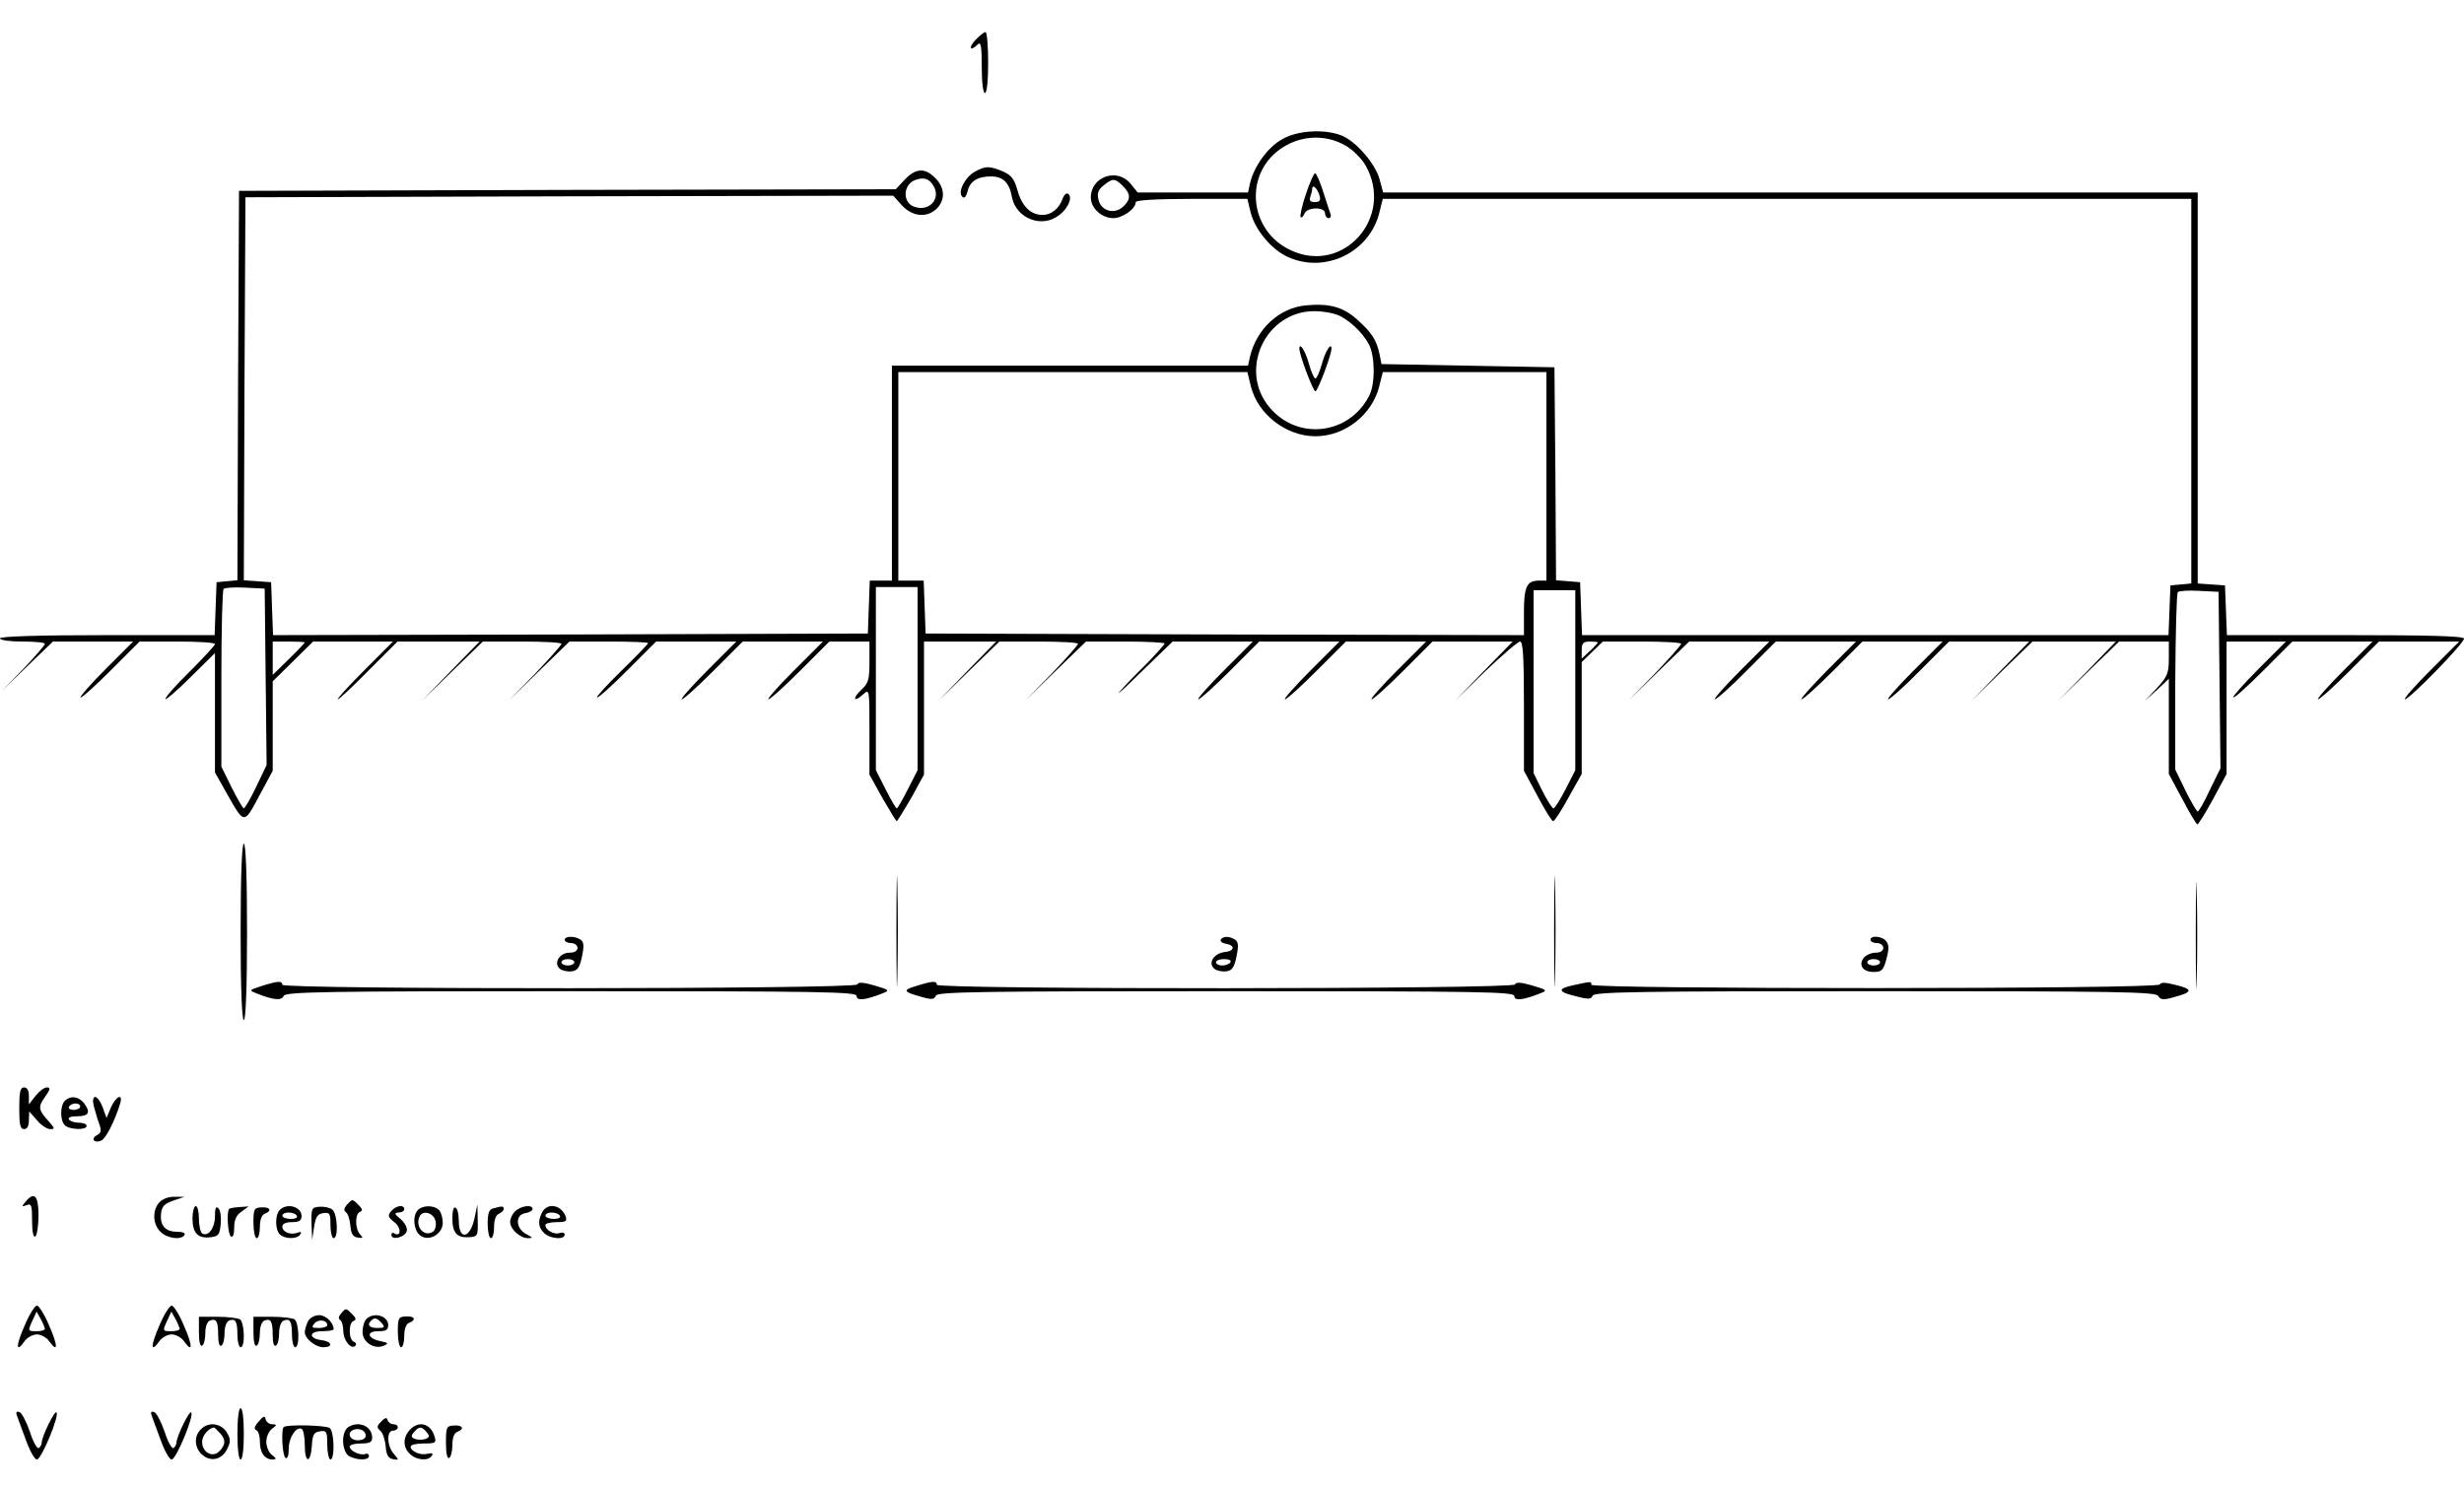
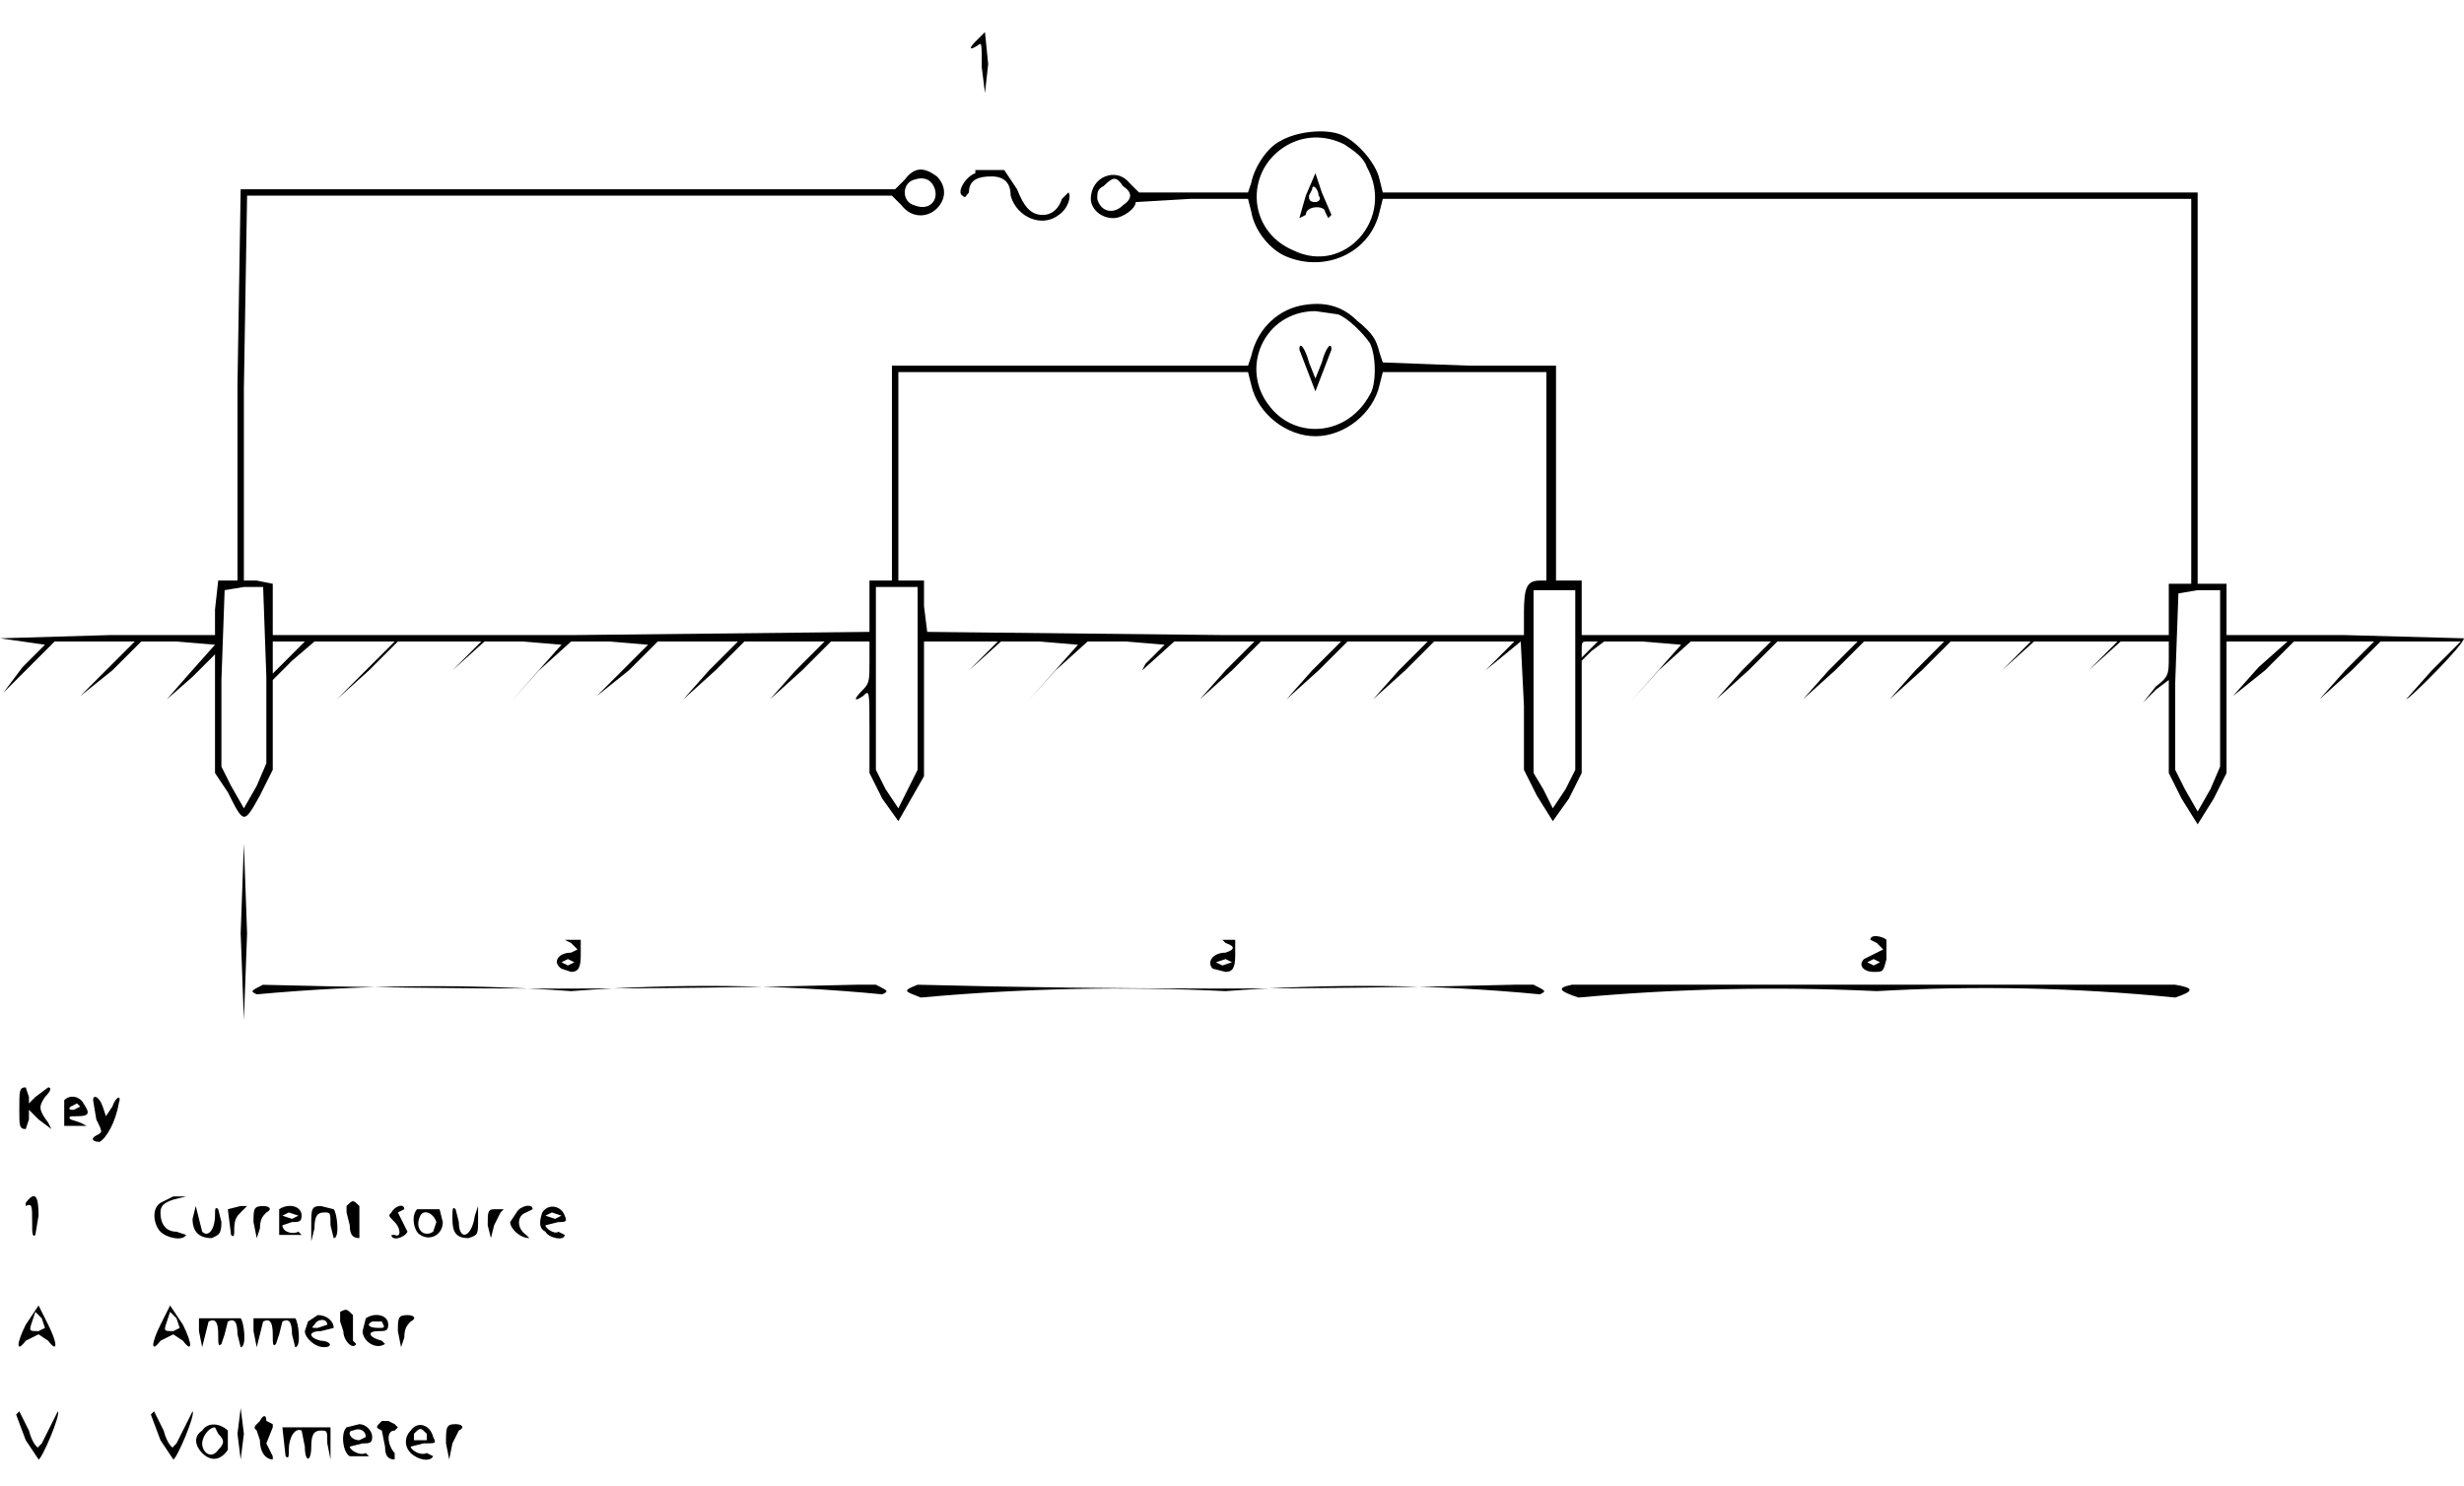
- <svg xmlns="http://www.w3.org/2000/svg" version="1.0" width="768pt" height="463pt" viewBox="0 0 768 463" preserveAspectRatio="xMidYMid meet">
-   <g transform="translate(0,463) scale(0.1,-0.1)" fill="#000000" stroke="none">
-     <path d="M3040 4505 c-23 -25 -16 -37 8 -13 9 9 12 -6 12 -70 0 -48 4 -82 10 -82 6 0 10 38 10 95 0 52 -4 95 -8 95 -5 0 -19 -11 -32 -25z" />
-     <path d="M3993 4194 c-43 -25 -85 -84 -97 -136 l-6 -28 -172 0 -172 0 -22 27 c-41 51 -124 23 -124 -43 0 -33 34 -64 70 -64 29 0 70 29 70 50 0 6 65 10 174 10 l174 0 10 -42 c14 -55 65 -116 116 -139 116 -53 254 14 285 137 l11 44 1260 0 1260 0 0 -599 0 -600 -32 -3 -33 -3 -3 -77 -3 -78 -914 0 -914 0 -3 83 -3 82 -37 3 -38 3 -2 332 -3 332 -270 5 -269 5 -6 30 c-9 44 -24 68 -69 108 -44 40 -87 52 -161 45 -83 -8 -153 -73 -174 -160 l-6 -28 -555 0 -555 0 0 -335 0 -335 -35 0 -34 0 -3 -82 -3 -83 -927 -3 -927 -2 -3 82 -3 83 -43 3 -42 3 2 597 3 597 1009 3 1010 2 27 -30 c33 -36 79 -40 109 -10 27 27 25 66 -5 95 -32 33 -61 31 -95 -5 l-28 -30 -1023 -2 -1024 -3 -3 -607 -2 -607 -33 -3 -32 -3 -3 -82 -3 -83 -334 0 c-217 0 -335 -4 -335 -10 0 -6 30 -10 70 -10 39 0 70 -3 70 -7 0 -4 -30 -39 -67 -78 l-68 -70 80 78 80 77 125 0 125 0 -85 -85 c-46 -46 -82 -87 -79 -89 3 -3 45 35 94 84 l90 90 117 0 c65 0 118 -3 118 -8 0 -4 -36 -43 -80 -87 -44 -43 -77 -81 -74 -84 2 -3 38 28 79 69 l75 74 0 -186 0 -186 36 -64 c56 -99 54 -99 102 -9 l42 78 0 139 0 140 63 62 63 62 124 0 125 0 -90 -90 c-49 -49 -86 -90 -82 -90 4 0 47 40 96 90 l90 90 128 0 128 0 -90 -92 -90 -93 95 93 95 92 123 0 c67 0 122 -3 122 -7 0 -4 -37 -46 -82 -93 l-83 -85 95 93 95 92 123 0 c67 0 122 -2 122 -5 0 -3 -37 -41 -82 -85 -45 -44 -80 -82 -77 -84 3 -3 45 35 94 84 l90 90 125 0 125 0 -90 -90 c-49 -49 -85 -90 -80 -90 6 0 51 41 100 90 l90 90 125 0 125 0 -90 -90 c-49 -49 -85 -90 -80 -90 6 0 51 41 100 90 l90 90 62 0 63 0 0 -63 c0 -55 -3 -67 -25 -87 -29 -27 -25 -42 5 -15 20 18 20 18 20 -116 l0 -134 40 -72 c23 -40 43 -73 45 -73 2 0 22 33 45 72 l40 73 0 208 0 207 112 0 113 0 -90 -92 -90 -93 95 93 95 92 123 0 c67 0 122 -3 122 -7 0 -4 -37 -46 -82 -93 l-83 -85 95 93 95 92 123 0 c67 0 122 -3 122 -6 0 -3 -26 -32 -57 -64 -32 -31 -69 -70 -83 -86 -13 -16 18 13 70 64 l95 92 125 0 125 0 -90 -90 c-49 -49 -85 -90 -80 -90 6 0 51 41 100 90 l90 90 125 0 125 0 -90 -90 c-49 -49 -85 -90 -80 -90 6 0 51 41 100 90 l90 90 125 0 125 0 -90 -90 c-49 -49 -85 -90 -80 -90 6 0 51 41 100 90 l90 90 125 0 125 0 -90 -92 -90 -93 95 93 c53 50 101 92 108 92 9 0 12 -49 12 -201 l0 -202 42 -78 c23 -44 45 -79 49 -79 4 0 26 33 48 74 l41 73 0 175 0 174 33 32 33 32 122 0 c67 0 122 -3 122 -7 0 -4 -37 -46 -82 -93 l-83 -85 95 93 95 92 125 0 125 0 -90 -90 c-49 -49 -85 -90 -80 -90 6 0 51 40 100 90 l90 90 125 0 125 0 -90 -90 c-49 -50 -85 -90 -80 -90 6 0 51 41 100 90 l90 90 125 0 125 0 -90 -90 c-49 -49 -85 -90 -80 -90 6 0 51 40 100 90 l90 90 125 0 125 0 -90 -92 -90 -93 95 93 95 92 130 0 130 0 -90 -93 -90 -92 95 93 95 92 78 0 77 0 0 -52 c0 -46 -4 -57 -37 -93 l-38 -40 38 34 37 35 0 -148 0 -149 42 -78 c23 -44 44 -79 47 -79 3 0 25 35 49 79 l42 78 0 207 0 206 92 0 93 0 -85 -85 c-46 -46 -82 -87 -79 -89 3 -3 45 35 94 84 l90 90 125 0 125 0 -90 -90 c-49 -49 -85 -90 -80 -90 6 0 51 41 100 90 l90 90 125 0 125 0 -90 -90 c-49 -49 -85 -90 -79 -90 14 0 184 174 184 189 0 8 -102 11 -370 11 l-369 0 -3 78 -3 77 -42 3 -43 3 0 610 0 609 -1270 0 -1269 0 -11 41 c-13 48 -72 117 -117 136 -54 22 -142 17 -190 -13z m201 -18 c23 -13 51 -41 63 -63 89 -159 -68 -339 -232 -264 -135 61 -150 244 -26 322 60 38 135 40 195 5z m-1283 -128 c21 -39 -15 -78 -60 -63 -39 12 -37 70 2 84 27 10 45 4 58 -21z m589 2 c25 -25 25 -42 0 -65 -27 -24 -68 -13 -76 22 -5 20 -2 31 16 45 28 23 35 23 60 -2z m667 -401 c35 -13 80 -55 100 -93 19 -37 20 -124 0 -161 -63 -121 -223 -139 -310 -35 -98 116 -13 300 140 300 23 0 54 -5 70 -11z m-268 -224 c22 -87 110 -155 201 -155 92 0 177 67 199 156 l11 44 255 0 255 0 0 -325 0 -325 -23 0 c-38 0 -47 -19 -47 -97 l0 -73 -932 2 -933 3 -3 83 -3 82 -39 0 -40 0 0 325 0 325 544 0 544 0 11 -45z m-3071 -905 l3 -275 -32 -67 c-18 -38 -36 -68 -39 -68 -3 0 -20 29 -38 65 l-32 65 0 274 c0 150 3 276 7 280 4 4 34 6 68 4 l60 -3 3 -275z m2032 -5 l0 -286 -30 -59 c-17 -33 -32 -60 -35 -60 -3 0 -18 27 -35 60 l-30 59 0 286 0 285 65 0 65 0 0 -285z m2050 -5 l0 -281 -30 -59 c-17 -33 -34 -60 -38 -60 -4 0 -20 25 -35 55 l-27 55 0 285 0 285 65 0 65 0 0 -280z m2008 0 l3 -275 -33 -67 c-17 -38 -35 -68 -38 -68 -3 0 -20 29 -38 65 l-32 66 0 273 c1 150 4 276 8 280 3 4 33 6 67 4 l60 -3 3 -275z m-5968 117 c0 -1 -22 -25 -50 -52 l-50 -49 0 52 0 52 50 0 c28 0 50 -1 50 -3z m4030 0 c0 -2 -11 -14 -25 -27 l-25 -23 0 26 c0 22 5 27 25 27 14 0 25 -1 25 -3z" />
-     <path d="M4070 4024 c-12 -36 -19 -68 -16 -71 3 -3 8 2 12 11 8 21 64 22 64 1 0 -8 5 -15 11 -15 6 0 9 6 6 13 -2 6 -13 38 -23 70 -10 31 -21 57 -25 57 -4 0 -17 -30 -29 -66z m43 -4 c4 -15 0 -20 -15 -20 -14 0 -18 5 -14 16 3 9 6 20 6 25 0 17 17 1 23 -21z" />
-     <path d="M4050 3543 c0 -20 43 -133 50 -133 7 0 50 113 50 133 0 22 -19 -7 -30 -48 -7 -25 -16 -45 -20 -45 -4 0 -13 20 -20 45 -11 41 -30 70 -30 48z" />
-     <path d="M3039 4095 c-30 -16 -55 -63 -40 -78 7 -7 12 -1 17 17 7 31 31 46 73 46 37 0 57 -19 65 -64 13 -68 95 -99 148 -56 28 21 42 56 27 66 -5 3 -12 -3 -16 -13 -11 -33 -36 -53 -63 -53 -38 0 -65 27 -79 78 -10 35 -19 46 -46 58 -42 17 -53 17 -86 -1z" />
-     <path d="M750 1725 c0 -177 4 -275 10 -275 6 0 10 98 10 275 0 177 -4 275 -10 275 -6 0 -10 -98 -10 -275z" />
-     <path d="M2794 1725 c0 -154 2 -216 3 -137 2 79 2 205 0 280 -1 75 -3 11 -3 -143z" />
-     <path d="M4844 1725 c0 -154 2 -216 3 -137 2 79 2 205 0 280 -1 75 -3 11 -3 -143z" />
-     <path d="M6844 1715 c0 -148 2 -211 3 -138 2 72 2 194 0 270 -1 76 -3 17 -3 -132z" />
-     <path d="M1760 1700 c0 -5 9 -10 20 -10 11 0 20 -7 20 -15 0 -9 -9 -15 -25 -15 -31 0 -51 -33 -30 -50 7 -6 24 -10 37 -8 18 2 25 12 32 46 7 34 6 46 -5 53 -19 12 -49 11 -49 -1z m30 -70 c0 -5 -9 -10 -20 -10 -11 0 -20 5 -20 10 0 6 9 10 20 10 11 0 20 -4 20 -10z" />
-     <path d="M3805 1701 c-3 -5 4 -11 15 -13 31 -5 29 -23 -3 -26 -34 -4 -53 -35 -32 -52 7 -6 24 -10 37 -8 18 2 25 12 32 46 7 34 6 46 -5 53 -18 11 -36 11 -44 0z m30 -71 c-3 -5 -15 -10 -26 -10 -10 0 -19 5 -19 10 0 6 12 10 26 10 14 0 23 -4 19 -10z" />
-     <path d="M5830 1700 c0 -5 9 -10 20 -10 11 0 20 -7 20 -15 0 -9 -9 -15 -24 -15 -13 0 -29 -7 -36 -15 -19 -23 -4 -45 29 -45 27 0 31 5 41 41 8 30 8 44 -1 55 -13 16 -49 19 -49 4z m30 -70 c0 -5 -9 -10 -20 -10 -11 0 -20 5 -20 10 0 6 9 10 20 10 11 0 20 -4 20 -10z" />
-     <path d="M815 1556 c-39 -13 -40 -13 -15 -23 52 -21 78 -23 84 -8 5 13 115 15 896 15 789 0 890 -2 890 -15 0 -16 27 -13 80 8 24 9 23 11 -25 25 -35 10 -50 11 -53 3 -5 -15 -1792 -16 -1792 -1 0 13 -15 12 -65 -4z" />
-     <path d="M2855 1556 c-43 -13 -40 -18 18 -34 31 -9 39 -8 44 4 4 12 132 14 904 14 797 0 899 -2 899 -15 0 -16 27 -13 80 8 24 9 23 11 -25 25 -35 10 -50 11 -53 3 -5 -15 -1802 -16 -1802 -1 0 13 -14 12 -65 -4z" />
-     <path d="M4901 1558 c-49 -11 -45 -21 16 -35 33 -9 43 -8 47 3 5 12 146 14 880 14 762 0 876 -2 883 -15 7 -12 16 -13 48 -4 60 16 61 25 8 38 -33 9 -49 9 -51 2 -5 -15 -1772 -15 -1772 -1 0 11 1 11 -59 -2z" />
-     <path d="M60 1175 c0 -51 3 -65 15 -65 10 0 15 10 15 28 l1 27 24 -27 c13 -16 32 -28 41 -28 16 0 15 2 -3 23 -34 37 -35 46 -13 77 17 24 18 30 6 30 -8 0 -24 -12 -35 -26 l-21 -27 0 27 c0 16 -5 26 -15 26 -12 0 -15 -14 -15 -65z" />
-     <path d="M202 1198 c-15 -15 -15 -61 0 -76 14 -14 68 -16 68 -2 0 6 -11 10 -24 10 -14 0 -28 5 -31 10 -4 6 6 10 24 10 37 0 44 11 25 38 -17 24 -44 28 -62 10z m48 -18 c0 -5 -9 -10 -21 -10 -11 0 -17 5 -14 10 3 6 13 10 21 10 8 0 14 -4 14 -10z" />
-     <path d="M290 1196 c0 -7 7 -32 14 -55 14 -37 13 -41 -2 -50 -20 -11 -9 -26 13 -17 14 5 41 57 59 114 11 35 -12 26 -28 -10 l-14 -33 -12 33 c-12 32 -30 44 -30 18z" />
-     <path d="M79 883 c-12 -15 -12 -16 4 -10 15 6 17 0 17 -49 0 -34 4 -53 10 -49 5 3 10 33 10 66 0 62 -13 76 -41 42z" />
-     <path d="M497 882 c-23 -25 -21 -68 3 -92 21 -21 65 -27 75 -10 4 6 -6 10 -23 10 -37 0 -54 20 -50 57 2 22 11 31 38 40 l35 12 -31 0 c-18 1 -38 -7 -47 -17z" />
-     <path d="M1081 874 c-9 -11 -10 -18 -3 -23 6 -3 12 -22 14 -41 2 -26 8 -36 23 -38 16 -3 18 -1 8 9 -17 17 -17 66 -1 71 9 3 8 9 -4 21 -20 20 -19 20 -37 1z" />
-     <path d="M600 831 c0 -45 17 -63 57 -58 24 3 28 8 31 42 2 21 -1 42 -7 48 -8 8 -11 1 -11 -25 0 -36 -21 -65 -40 -53 -5 3 -10 24 -10 46 0 21 -4 39 -10 39 -5 0 -10 -17 -10 -39z" />
-     <path d="M714 861 c-8 -9 -4 -80 6 -86 6 -4 10 8 10 28 0 25 7 39 23 50 l22 16 -28 -2 c-15 -1 -30 -3 -33 -6z" />
-     <path d="M790 818 c0 -27 5 -48 10 -48 6 0 10 16 10 35 0 22 6 38 15 41 24 9 17 22 -10 20 -23 -1 -25 -5 -25 -48z" />
-     <path d="M872 858 c-15 -15 -15 -61 0 -76 15 -15 55 -16 64 0 5 8 2 9 -9 5 -22 -8 -47 2 -47 19 0 9 11 14 30 14 23 0 30 5 30 19 0 29 -45 42 -68 19z m53 -18 c4 -6 -5 -10 -19 -10 -14 0 -26 5 -26 10 0 6 9 10 19 10 11 0 23 -4 26 -10z" />
-     <path d="M971 815 l2 -50 6 40 c5 32 11 41 29 43 20 3 22 -1 22 -37 0 -23 5 -41 10 -41 15 0 12 76 -4 89 -7 6 -25 10 -40 9 -25 -2 -26 -5 -25 -53z" />
-     <path d="M1219 854 c-11 -14 -10 -18 10 -34 22 -16 22 -48 0 -35 -5 4 -9 1 -9 -5 0 -18 44 -7 48 13 2 10 -7 26 -20 37 -19 16 -20 19 -5 20 9 0 17 5 17 10 0 16 -26 12 -41 -6z" />
-     <path d="M1301 856 c-17 -20 -10 -67 11 -79 27 -18 68 7 68 41 0 15 -5 33 -12 40 -16 16 -53 15 -67 -2z m57 -35 c2 -13 -2 -27 -9 -31 -26 -17 -55 14 -42 46 9 24 47 13 51 -15z" />
-     <path d="M1410 832 c0 -46 14 -61 52 -59 27 2 28 4 27 52 l-1 50 -8 -38 c-13 -68 -50 -77 -50 -12 0 19 -4 37 -10 40 -6 4 -10 -9 -10 -33z" />
-     <path d="M1538 863 c-14 -3 -18 -15 -18 -49 0 -24 5 -44 10 -44 6 0 10 16 10 35 0 22 6 38 15 41 8 4 15 10 15 15 0 9 -4 10 -32 2z" />
-     <path d="M1606 854 c-9 -8 -16 -23 -16 -33 0 -23 31 -51 56 -51 16 0 15 2 -6 13 -33 17 -35 61 -2 65 12 2 22 8 22 13 0 15 -37 10 -54 -7z" />
-     <path d="M1690 851 c-14 -27 -13 -47 6 -65 18 -18 64 -22 64 -5 0 6 -7 8 -16 5 -17 -6 -44 9 -44 25 0 5 16 9 35 9 29 0 33 3 28 18 -14 36 -56 44 -73 13z m55 -11 c4 -6 -5 -10 -19 -10 -14 0 -26 5 -26 10 0 6 9 10 19 10 11 0 23 -4 26 -10z" />
-     <path d="M77 498 c-28 -63 -28 -88 -1 -50 8 12 26 22 39 22 13 0 31 -10 39 -22 27 -38 27 -13 -1 50 -14 34 -32 62 -38 62 -6 0 -24 -28 -38 -62z m63 -10 c0 -5 -11 -8 -25 -8 -29 0 -29 0 -13 35 l12 26 13 -23 c7 -13 12 -26 13 -30z" />
-     <path d="M497 498 c-28 -63 -28 -88 -1 -50 8 12 26 22 39 22 13 0 31 -10 39 -22 27 -38 27 -13 -1 50 -14 34 -32 62 -38 62 -6 0 -24 -28 -38 -62z m63 -10 c0 -5 -11 -8 -25 -8 -29 0 -29 0 -13 35 l12 26 13 -23 c7 -13 12 -26 13 -30z" />
-     <path d="M1063 535 c-8 -9 -9 -16 -3 -20 6 -3 10 -19 10 -34 0 -30 25 -60 38 -46 4 4 1 10 -5 12 -17 6 -17 60 -1 65 9 3 8 9 -4 21 -20 20 -20 20 -35 2z" />
-     <path d="M620 477 c0 -30 4 -46 10 -42 6 3 10 21 10 40 0 19 6 35 14 38 20 8 26 -2 26 -45 0 -24 4 -37 10 -33 6 3 10 21 10 40 0 19 6 35 14 38 20 8 26 -2 26 -45 0 -21 5 -38 10 -38 15 0 12 77 -2 87 -7 4 -39 8 -70 8 l-58 0 0 -48z" />
-     <path d="M790 477 c0 -30 4 -46 10 -42 6 3 10 21 10 40 0 19 6 35 14 38 20 8 26 -2 26 -45 0 -24 4 -37 10 -33 6 3 10 21 10 40 0 19 6 35 14 38 20 8 26 -2 26 -45 0 -21 5 -38 10 -38 15 0 12 77 -2 87 -7 4 -39 8 -70 8 l-58 0 0 -48z" />
-     <path d="M960 511 c-5 -11 -10 -26 -10 -34 0 -20 33 -47 58 -47 31 0 27 18 -5 22 -42 5 -41 28 1 28 20 0 36 3 36 6 0 20 -24 44 -45 44 -14 0 -29 -8 -35 -19z m60 -12 c0 -5 -12 -9 -26 -9 -22 0 -24 2 -14 14 12 15 40 11 40 -5z" />
-     <path d="M1142 518 c-7 -7 -12 -25 -12 -40 0 -33 37 -56 67 -43 15 7 13 9 -11 14 -41 8 -46 31 -7 31 24 0 31 4 31 19 0 29 -45 42 -68 19z m48 -13 c11 -13 8 -15 -14 -15 -25 0 -33 10 -19 23 10 11 19 8 33 -8z" />
-     <path d="M1240 478 c0 -27 5 -48 10 -48 6 0 10 16 10 35 0 22 6 38 15 41 24 9 17 22 -10 20 -23 -1 -25 -5 -25 -48z" />
-     <path d="M740 160 c0 -47 4 -80 10 -80 6 0 10 33 10 80 0 47 -4 80 -10 80 -6 0 -10 -33 -10 -80z" />
-     <path d="M52 219 c3 -8 15 -42 28 -76 12 -35 28 -63 35 -63 14 0 71 137 61 147 -6 6 -45 -74 -46 -94 0 -6 -4 -14 -9 -17 -5 -4 -18 19 -28 51 -11 31 -25 59 -33 61 -8 3 -11 -1 -8 -9z" />
-     <path d="M472 219 c3 -8 15 -42 28 -76 12 -35 28 -63 35 -63 14 0 71 137 61 147 -6 6 -45 -74 -46 -94 0 -6 -4 -14 -9 -17 -5 -4 -18 19 -28 51 -11 31 -25 59 -33 61 -8 3 -11 -1 -8 -9z" />
-     <path d="M806 198 c-13 -14 -15 -23 -8 -26 7 -2 12 -18 12 -36 0 -35 15 -56 40 -56 13 1 12 3 -2 14 -10 7 -18 26 -18 41 0 15 8 34 18 41 16 12 16 13 0 14 -9 0 -18 7 -20 15 -2 13 -7 11 -22 -7z" />
-     <path d="M1188 198 c-14 -14 -14 -18 -3 -28 8 -6 15 -28 17 -48 2 -28 8 -38 23 -41 19 -3 19 -3 3 16 -22 24 -24 73 -3 73 8 0 15 5 15 10 0 6 -6 10 -14 10 -8 0 -16 6 -18 13 -2 9 -8 8 -20 -5z" />
-     <path d="M626 174 c-22 -21 -20 -57 3 -78 27 -25 63 -17 79 17 12 24 11 31 -2 53 -19 28 -57 32 -80 8z m58 -10 c20 -20 20 -38 0 -58 -21 -22 -54 -4 -54 29 0 19 19 42 37 45 1 0 9 -7 17 -16z" />
-     <path d="M884 181 c-8 -9 -4 -90 6 -96 6 -4 10 8 10 29 0 35 24 71 41 61 5 -4 9 -26 9 -51 0 -56 18 -58 22 -1 2 35 7 43 26 45 20 3 22 -1 22 -42 0 -25 5 -46 10 -46 14 0 12 86 -2 98 -12 9 -135 12 -144 3z" />
-     <path d="M1082 178 c-20 -20 -15 -76 7 -88 26 -13 61 -13 61 1 0 6 -6 9 -12 6 -16 -5 -48 10 -48 23 0 6 16 10 35 10 27 0 35 4 35 18 0 24 -19 42 -45 42 -12 0 -26 -5 -33 -12z m58 -24 c0 -8 -10 -14 -25 -14 -26 0 -35 25 -12 33 18 6 37 -3 37 -19z" />
-     <path d="M1277 172 c-22 -24 -21 -55 1 -75 21 -20 58 -22 68 -5 5 7 1 9 -13 6 -22 -6 -53 7 -53 22 0 6 18 10 41 10 37 0 40 2 33 23 -12 40 -50 49 -77 19z m53 -7 c10 -12 9 -16 -4 -21 -9 -3 -23 -3 -32 0 -13 5 -14 9 -4 21 16 19 24 19 40 0z" />
-     <path d="M1390 132 c0 -33 4 -51 10 -47 6 3 10 22 10 41 0 22 6 37 15 40 24 9 17 22 -10 20 -23 -1 -25 -5 -25 -54z" />
-   </g>
+ <svg xmlns="http://www.w3.org/2000/svg" width="1024" height="617.3" version="1.0" viewBox="0 0 768 463">
+   <path d="M304 13c-2 2-2 3 1 1 1-1 1 0 1 7l1 8 1-9-1-10-3 3zM399 44c-4 2-8 8-9 13l-1 3h-34l-3-3c-4-5-12-2-12 5 0 3 3 6 7 6 3 0 7-3 7-5l17-1h18l1 4c1 6 6 12 11 14 12 5 26-1 29-14l1-4h252v120h-7v16H493v-17h-8v-67h-27l-27-1-1-3c-1-4-2-6-7-10-4-4-9-6-16-5-8 1-15 7-17 16l-1 3H278v67h-7v16l-93 1H85v-16l-5-1h-4v-60l1-60h201l3 3c3 4 8 4 11 1s3-7 0-10c-4-3-7-3-10 1l-3 3H75l-1 61v61h-6l-1 9v8H34l-34 1 7 1 7 1-7 7-6 8 8-8 8-8h25l-9 9-8 8 10-8 9-9h11l12 1-8 9-7 8 8-7 7-7v37l4 6c5 10 5 10 10 1l4-8v-28l6-6 7-6h25l-9 9-9 9 10-9 9-9h26l-9 9-9 9 9-9 10-9h12l12 1-8 9-8 9 9-10 10-9h12l12 1-8 8-8 8 10-8 9-9h25l-9 9-8 9 10-9 9-9h25l-9 9-8 9 10-9 9-9h12v6c0 6 0 7-2 9-3 3-3 4 0 2 2-2 2-2 2 11v13l4 8 5 7 4-7 4-7v-42h23l-9 9-9 9 9-9 10-9h12l12 1-8 9-8 9 9-10 10-9h12l12 1-6 6a184 184 0 00-1 2l10-9h25l-9 9-8 9 10-9 9-9h25l-9 9-8 9 10-9 9-9h25l-9 9-8 9 10-9 9-9h25l-9 9-9 9 9-9 11-9 1 20v20l4 8 5 8 5-7 4-8v-35l3-3 4-3h12l12 1-8 9-8 9 9-10 10-9h25l-9 9-8 9 10-9 9-9h25l-9 9-8 9 10-9 9-9h25l-9 9-8 9 10-9 9-9h25l-9 9-9 9 9-9 10-9h26l-9 9-9 10 9-10 10-9h15v5c0 5 0 6-4 9l-4 5 4-4 4-3v29l4 8 5 8 5-8 4-8v-41h19l-9 8-8 9 10-8 9-9h25l-9 9-8 9 10-9 9-9h25l-9 9-8 9c1 0 18-17 18-19l-37-1h-37v-16h-9V60H431l-1-4c-1-5-7-12-12-14s-14-1-19 2zm20 1c3 2 6 4 7 7 9 16-7 34-23 26-14-6-15-24-3-32 6-4 13-4 19-1zM291 58c2 4-1 8-6 6-4-1-4-7 0-8 3-1 5 0 6 2zm59 0c3 2 3 4 0 6-3 3-7 2-8-2 0-2 0-3 2-4 3-3 4-3 6 0zm67 40c3 1 8 6 10 9 2 4 2 13 0 16-7 13-23 14-31 4-10-12-2-30 14-30l7 1zm-27 22c2 9 11 16 20 16s18-7 20-16l1-4h51v65h-2c-4 0-5 2-5 10v7h-93l-93-1-1-8v-8h-8v-65h109l1 4zM83 211v27l-3 7-4 7-4-7-3-6v-27l1-28 6-1h6l1 28zm203 0v29l-3 6-3 6-4-6-3-6v-57h13v28zm205 1v28l-3 6-4 6-3-6-3-5v-57h13v28zm201 0v27l-3 7-4 7-4-7-3-6v-27l1-28 6-1h7v28zM95 200l-5 5-5 5v-10h10zm403 0l-3 3-2 2v-2c0-3 0-3 2-3h3z" />
+   <path d="M407 61l-2 7 2-1c0-3 6-3 6-1l1 2 1-1-3-7-2-6-3 7zm4 0c1 1 0 2-1 2-2 0-2-1-2-2l1-2c0-2 2 0 2 2zM405 109l5 13 5-13c0-3-2 0-3 4l-2 5-2-5c-1-4-3-7-3-4zM304 54c-3 1-6 6-4 7 1 1 1 0 2-1 0-4 3-5 7-5s6 2 6 6c2 7 10 10 15 6 3-2 4-6 3-7l-2 2c-1 3-3 5-6 5-4 0-6-3-8-8l-4-6h-9zM75 291l1 27 1-27-1-28-1 28zM279 291a653 653 0 000 0zM484 291a653 653 0 000 0zM684 292a608 608 0 000 0zM176 293l2 1 2 2-2 1c-4 0-6 3-3 5l3 1c2 0 3-1 3-5v-5h-5zm3 7l-2 1-2-1 2-1 2 1zM381 293l1 1c3 1 3 2 0 3-4 0-6 3-4 5l4 1c2 0 3-1 3-5v-5h-5zm3 7l-3 1-2-1 3-1 2 1zM583 293l2 1 2 2-2 1-4 2c-2 2 0 4 3 4s3 0 4-4v-6c-1-1-5-2-5 0zm3 7l-2 1-2-1 2-1 2 1zM82 307c-4 2-4 2-2 3a597 597 0 0198-1 562 562 0 0197 1c2-1 2-1-2-3h-6a3569 3569 0 01-186 0zM286 307c-5 2-4 2 1 4a679 679 0 0195-2 574 574 0 0198 1c2-1 2-1-2-3h-6a3609 3609 0 01-186 0zM490 307c-5 1-4 2 2 4a673 673 0 0193-2 594 594 0 0193 2c6-2 6-3 0-4h-5-177-6zM6 346c0 5 0 6 2 6l1-3v-3l3 3 4 3-1-2c-3-4-3-5-1-8 2-2 2-3 1-3l-4 3-2 2v-2l-1-3c-2 0-2 1-2 7zM20 343v8h7l-2-1-3-1c-1-1 0-1 2-1 4 0 4-1 2-4-1-2-4-3-6-1zm5 2l-2 1c-1 0-2 0-1-1l2-1 1 1zM29 343l1 6c2 4 2 4 0 5s-1 2 1 2c2-1 5-6 6-12 1-3-1-2-2 1l-2 3-1-3c-1-3-3-4-3-2zM8 375v1c2-1 2 0 2 5 0 3 0 5 1 4l1-6c0-6-1-8-4-4zM50 375c-3 2-2 7 0 9s7 3 8 1l-3-1c-3 0-5-2-5-6 0-2 1-3 4-4l4-1h-4l-4 2zM108 376v2l1 4c0 3 1 4 3 4v-8-2c-2-2-2-2-4 0zM60 380c0 4 2 6 6 6 2-1 3-1 3-5l-1-4c-1-1-1 0-1 2 0 4-2 7-4 5l-1-4-1-4-1 4zM71 377l1 8c1 1 1 0 1-2 0-3 1-4 2-5l2-2h-2l-4 1zM79 381l1 5 1-3c0-3 1-4 2-5 2-1 1-2-1-2-3 0-3 1-3 5zM87 377v8h7l-1-1c-2 1-5 0-5-2l3-1c2 0 3 0 3-2 0-3-4-4-7-2zm6 2l-2 1-3-1 2-1 3 1zM97 382v5l1-4c0-4 1-5 3-5s2 0 2 4l1 4c2 0 1-8 0-9l-4-1c-3 0-3 1-3 6zM122 378c-1 1-1 1 1 3s2 5 0 4h-1c0 2 4 1 5-1l-2-4-1-2 2-1c0-2-3-1-4 1zM130 377c-2 2-1 7 1 8 3 2 7 0 7-4l-1-4h-7zm6 4l-1 3c-3 2-6-1-4-5 1-2 4-1 5 2zM141 380c0 4 1 6 5 6 3-1 3-1 3-6v-4l-1 3c-1 7-5 8-5 2l-1-4c-1-1-1 0-1 3zM154 377c-2 0-2 1-2 5l1 4 1-4 2-4 1-1h-3zM161 378l-2 3c0 2 3 5 6 5l-1-1c-3-2-3-6 0-7l2-1c0-2-4-1-5 1zM169 378c-1 3-1 5 1 6 1 2 6 3 6 1l-2-1c-1 1-4-1-4-2l4-1c2 0 3 0 2-2-1-3-5-4-7-1zm6 1l-2 1-3-1 2-1 3 1zM8 413c-3 6-3 9 0 5l4-2 3 2c3 4 3 1 0-5l-3-6-4 6zm6 1l-2 1c-3 0-3 0-2-3l1-3 2 2 1 3zM50 413c-3 6-3 9 0 5l4-2 3 2c3 4 3 1 0-5l-4-6-3 6zm6 1l-2 1c-3 0-3 0-2-3l1-3 2 2 1 3zM106 410v2l1 3c0 3 3 6 4 4l-1-1v-6-2c-2-2-2-2-4-1zM62 415l1 5 1-4 1-4c2-1 3 0 3 4 0 3 0 4 1 3l1-3 1-4c2-1 3 0 3 4l1 4c2 0 1-8 0-9H62v4zM79 415l1 5 1-4 1-4c2-1 3 0 3 4 0 3 0 4 1 3l1-3 1-4c2-1 3 0 3 4l1 4c2 0 1-8 0-9H79v4zM96 412l-1 3c0 2 3 5 6 5s2-2-1-2c-4-1-4-3 0-3l4-1c0-2-2-4-5-4l-3 2zm6 1l-3 1c-2 0-2 0-1-1 1-2 4-2 4 0zM114 411l-1 4c0 3 4 6 7 4l-1-1c-4-1-5-3-1-3 2 0 3 0 3-2 0-3-4-4-7-2zm5 1c1 2 1 2-1 2-3 0-4-1-2-2h3zM124 415l1 5 1-3c0-3 1-4 2-5 2-1 1-2-1-2-3 0-3 1-3 5zM74 447l1 8 1-8-1-8-1 8zM5 441l3 8 4 6c1 0 7-14 6-15l-5 10-1 1c0 1-2-1-3-5l-3-6-1 1zM47 441l3 8 4 6c1 0 7-14 6-15l-5 10-1 1c0 1-2-1-3-5l-3-6-1 1zM81 443c-2 2-2 2-1 3l1 3c0 4 2 6 4 6v-1l-2-4 2-5v-1l-2-1c0-2-1-2-2 0zM119 443c-2 2-2 2 0 3l1 5c0 3 1 4 3 4v-2c-2-2-3-7 0-7l1-1-1-1-2-1h-2zM63 446c-3 2-2 5 0 7 3 3 6 2 8-1v-6c-2-2-6-3-8 0zm5 1c2 2 2 3 0 5-2 3-5 1-5-2 0-2 2-5 4-5l1 2zM88 445l1 9c1 1 1 0 1-2 0-4 2-7 4-6l1 5c0 5 2 5 2 0 0-4 1-5 3-5s2 0 2 4l1 5v-10H88zM108 445c-2 2-1 8 1 9h6l-1-1c-2 1-5-1-5-2l4-1c2 0 3 0 3-2s-2-4-4-4l-4 1zm6 3l-2 1c-3 0-4-3-2-3 2-1 4 0 4 2zM128 446c-2 2-2 5 0 7s6 3 7 1l-2-1c-2 1-5-1-5-2l4-1c4 0 4 0 3-2-1-4-5-5-7-2zm5 1v2h-4v-2c2-2 2-2 4 0zM139 450l1 5 1-5 2-4c2-1 1-2-1-2-3 0-3 1-3 6z" />
</svg>
